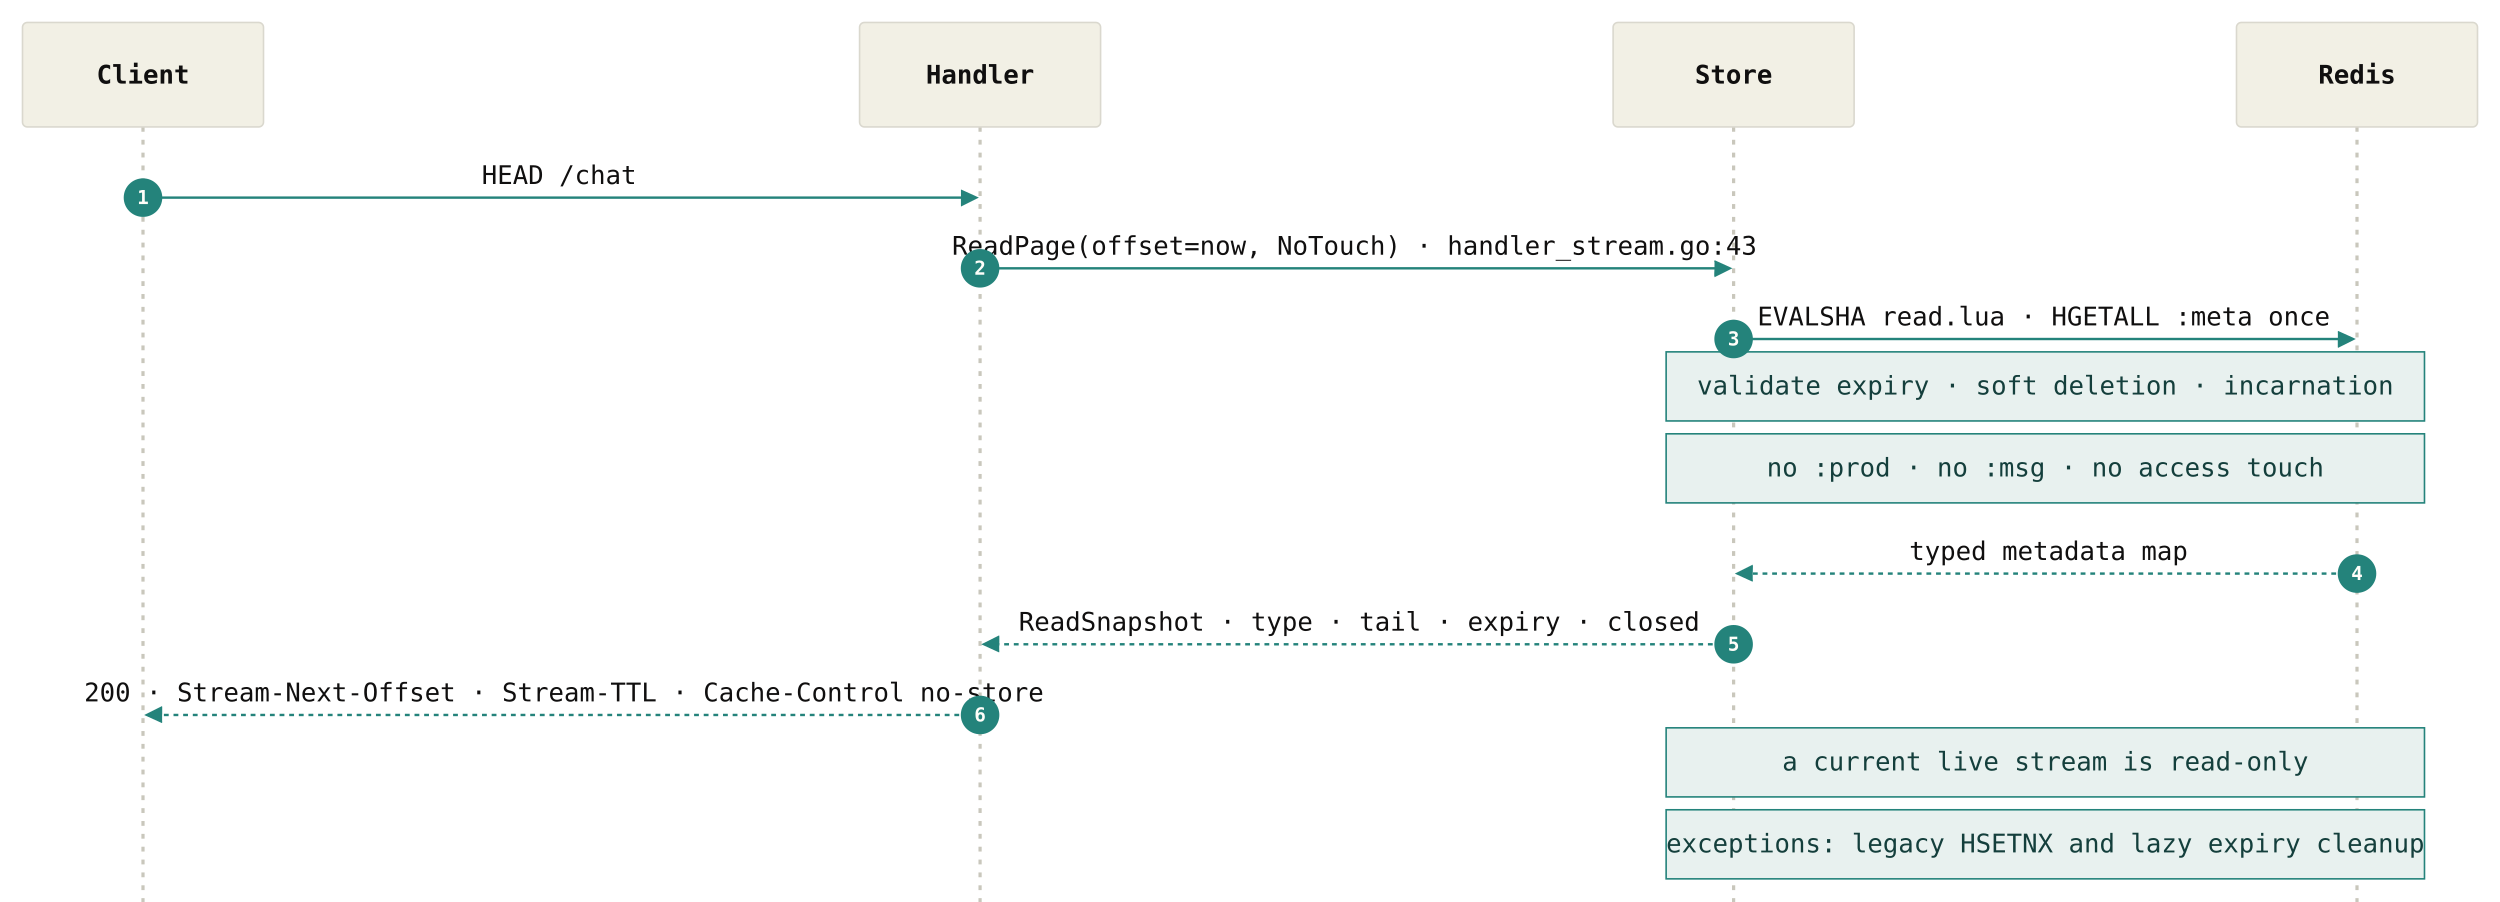
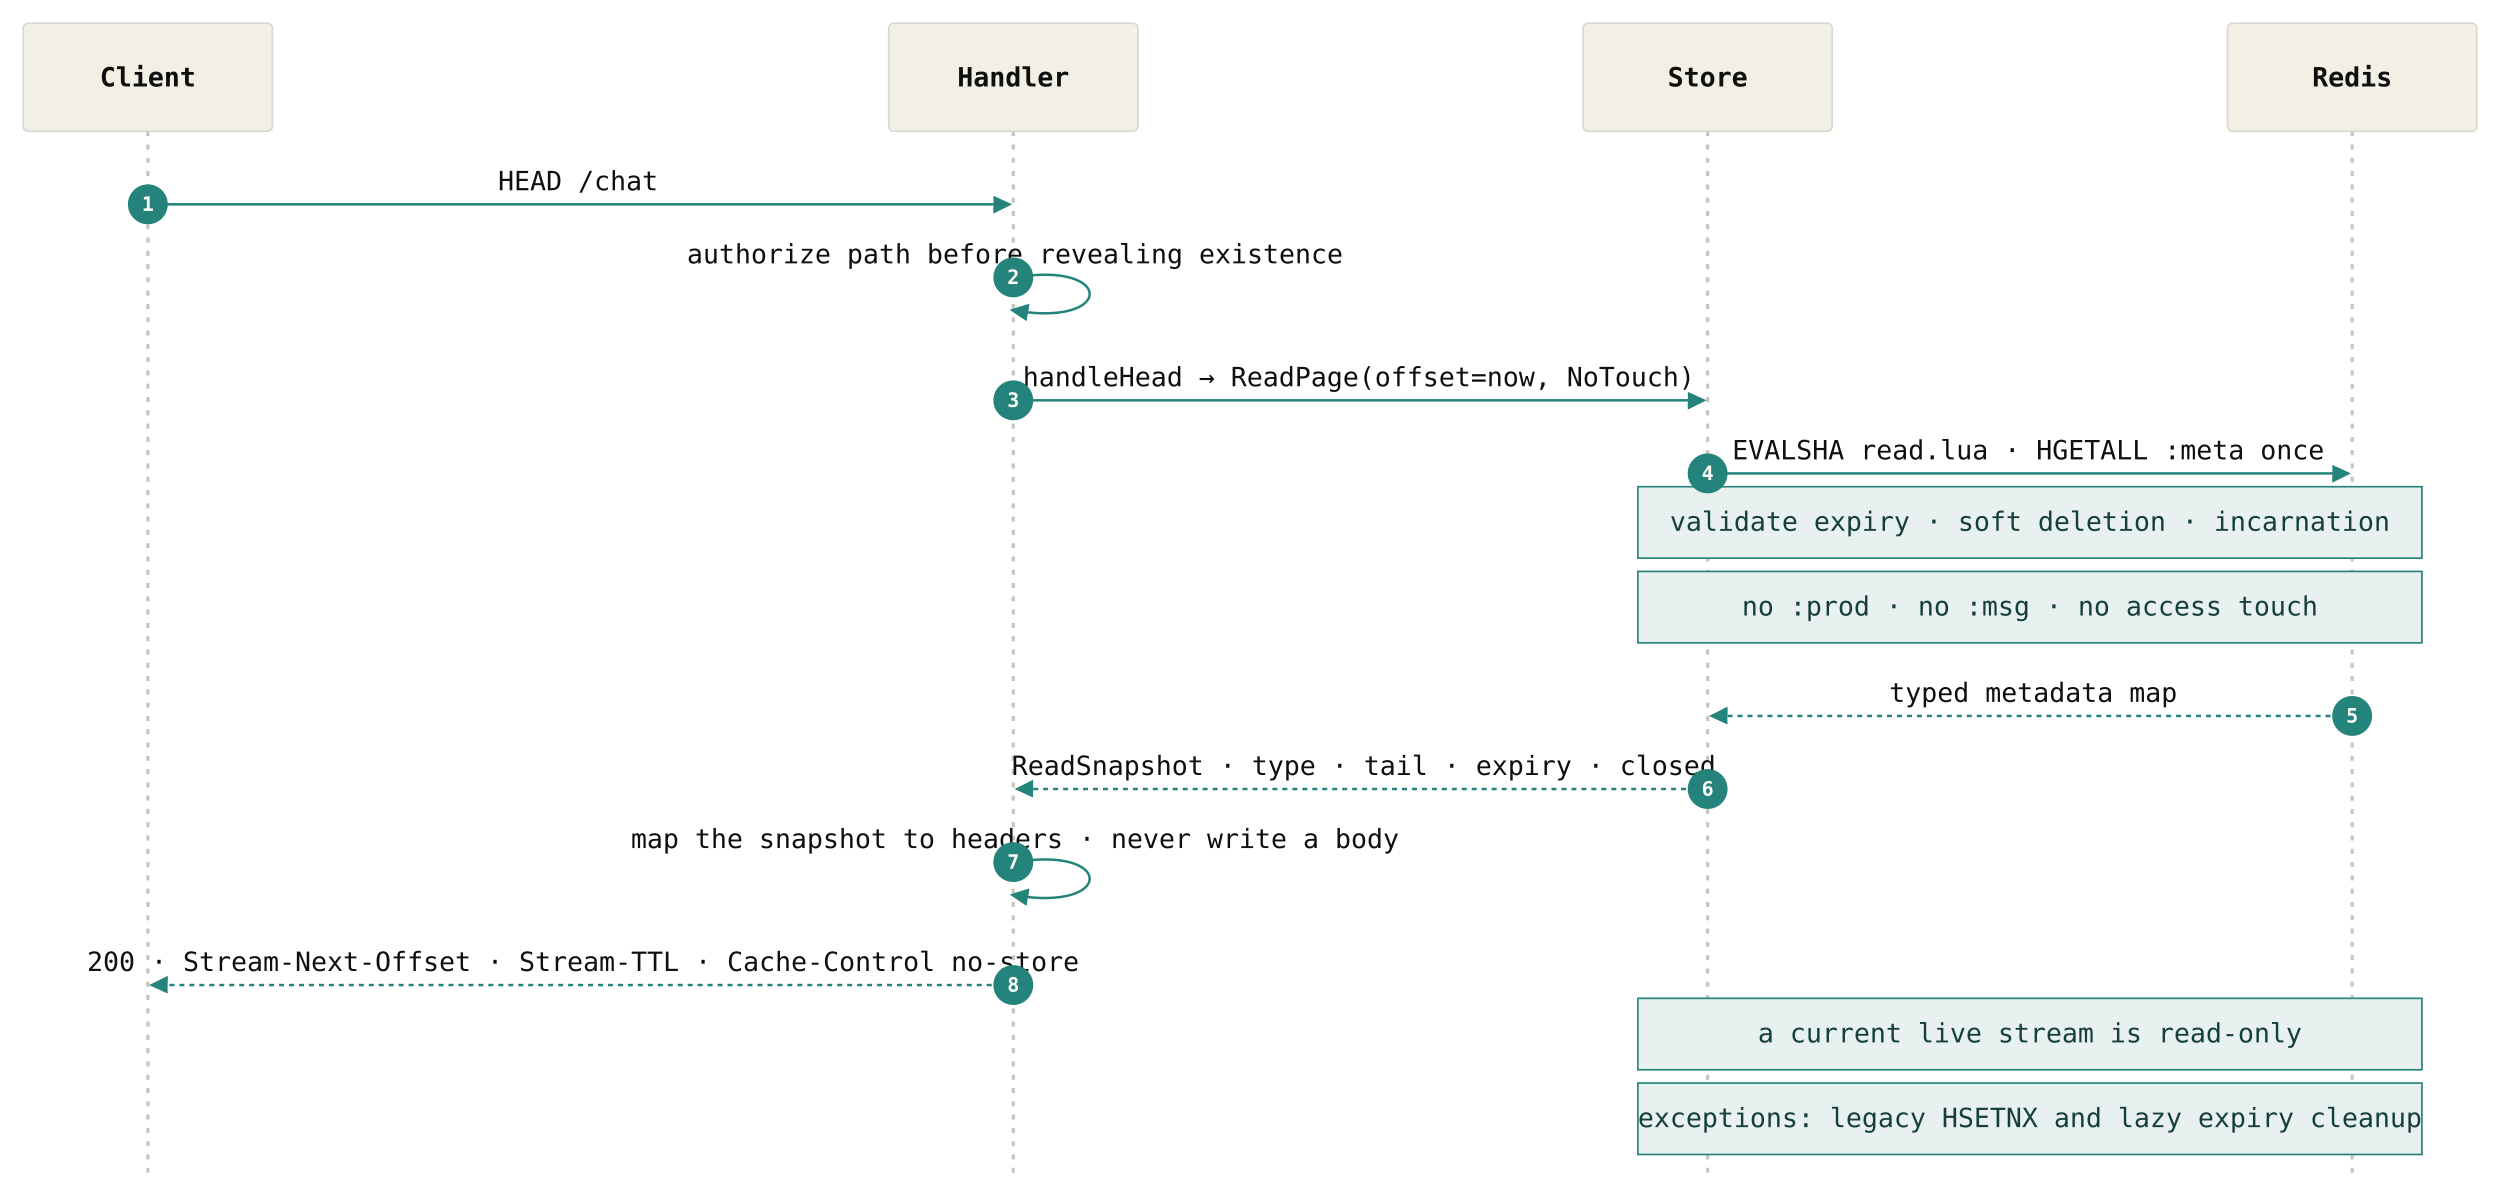
- <svg xmlns="http://www.w3.org/2000/svg" id="my-svg" width="100%" style="max-width: 1556px; background-color: transparent;" viewBox="-14 -14 1556 561" role="graphics-document document" aria-roledescription="sequence">
+ <svg xmlns="http://www.w3.org/2000/svg" id="my-svg" width="100%" style="max-width: 1505px; background-color: transparent;" viewBox="-14 -14 1505 709" role="graphics-document document" aria-roledescription="sequence">
  <g>
-     <line id="actor3" x1="1453" y1="65" x2="1453" y2="2000" class="actor-line 200" stroke-width="0.5px" stroke="#999" name="R" data-et="life-line" data-id="R" />
+     <line id="actor3" x1="1402" y1="65" x2="1402" y2="2000" class="actor-line 200" stroke-width="0.5px" stroke="#999" name="R" data-et="life-line" data-id="R" />
    <g id="root-3" data-et="participant" data-type="participant" data-id="R">
-       <rect x="1378" y="0" fill="#eaeaea" stroke="#666" width="150" height="65" name="R" rx="3" ry="3" class="actor actor-top" />
-       <text x="1453" y="32.5" dominant-baseline="central" alignment-baseline="central" class="actor actor-box" style="text-anchor: middle; font-size: 16px; font-weight: 700;">
-         <tspan x="1453" dy="0">Redis</tspan>
+       <rect x="1327" y="0" fill="#eaeaea" stroke="#666" width="150" height="65" name="R" rx="3" ry="3" class="actor actor-top" />
+       <text x="1402" y="32.5" dominant-baseline="central" alignment-baseline="central" class="actor actor-box" style="text-anchor: middle; font-size: 16px; font-weight: 700;">
+         <tspan x="1402" dy="0">Redis</tspan>
      </text>
    </g>
  </g>
  <g>
-     <line id="actor2" x1="1065" y1="65" x2="1065" y2="2000" class="actor-line 200" stroke-width="0.5px" stroke="#999" name="S" data-et="life-line" data-id="S" />
+     <line id="actor2" x1="1014" y1="65" x2="1014" y2="2000" class="actor-line 200" stroke-width="0.5px" stroke="#999" name="S" data-et="life-line" data-id="S" />
    <g id="root-2" data-et="participant" data-type="participant" data-id="S">
-       <rect x="990" y="0" fill="#eaeaea" stroke="#666" width="150" height="65" name="S" rx="3" ry="3" class="actor actor-top" />
-       <text x="1065" y="32.5" dominant-baseline="central" alignment-baseline="central" class="actor actor-box" style="text-anchor: middle; font-size: 16px; font-weight: 700;">
-         <tspan x="1065" dy="0">Store</tspan>
+       <rect x="939" y="0" fill="#eaeaea" stroke="#666" width="150" height="65" name="S" rx="3" ry="3" class="actor actor-top" />
+       <text x="1014" y="32.5" dominant-baseline="central" alignment-baseline="central" class="actor actor-box" style="text-anchor: middle; font-size: 16px; font-weight: 700;">
+         <tspan x="1014" dy="0">Store</tspan>
      </text>
    </g>
  </g>
  <g>
    <line id="actor1" x1="596" y1="65" x2="596" y2="2000" class="actor-line 200" stroke-width="0.5px" stroke="#999" name="H" data-et="life-line" data-id="H" />
    <g id="root-1" data-et="participant" data-type="participant" data-id="H">
      <rect x="521" y="0" fill="#eaeaea" stroke="#666" width="150" height="65" name="H" rx="3" ry="3" class="actor actor-top" />
      <text x="596" y="32.5" dominant-baseline="central" alignment-baseline="central" class="actor actor-box" style="text-anchor: middle; font-size: 16px; font-weight: 700;">
        <tspan x="596" dy="0">Handler</tspan>
      </text>
    </g>
  </g>
  <g>
    <line id="actor0" x1="75" y1="65" x2="75" y2="2000" class="actor-line 200" stroke-width="0.5px" stroke="#999" name="C" data-et="life-line" data-id="C" />
    <g id="root-0" data-et="participant" data-type="participant" data-id="C">
      <rect x="0" y="0" fill="#eaeaea" stroke="#666" width="150" height="65" name="C" rx="3" ry="3" class="actor actor-top" />
      <text x="75" y="32.5" dominant-baseline="central" alignment-baseline="central" class="actor actor-box" style="text-anchor: middle; font-size: 16px; font-weight: 700;">
        <tspan x="75" dy="0">Client</tspan>
      </text>
    </g>
  </g>
  <style>#my-svg{font-family:JetBrains Mono,ui-monospace,Menlo,monospace;font-size:13px;fill:#100F0F;}@keyframes edge-animation-frame{from{stroke-dashoffset:0;}}@keyframes dash{to{stroke-dashoffset:0;}}#my-svg .edge-animation-slow{stroke-dasharray:9,5!important;stroke-dashoffset:900;animation:dash 50s linear infinite;stroke-linecap:round;}#my-svg .edge-animation-fast{stroke-dasharray:9,5!important;stroke-dashoffset:900;animation:dash 20s linear infinite;stroke-linecap:round;}#my-svg .error-icon{fill:hsl(230.769, 33.333%, 97.353%);}#my-svg .error-text{fill:rgb(9, 8.308, 4.5);stroke:rgb(9, 8.308, 4.5);}#my-svg .edge-thickness-normal{stroke-width:1px;}#my-svg .edge-thickness-thick{stroke-width:3.5px;}#my-svg .edge-pattern-solid{stroke-dasharray:0;}#my-svg .edge-thickness-invisible{stroke-width:0;fill:none;}#my-svg .edge-pattern-dashed{stroke-dasharray:3;}#my-svg .edge-pattern-dotted{stroke-dasharray:2;}#my-svg .marker{fill:#24837B;stroke:#24837B;}#my-svg .marker.cross{stroke:#24837B;}#my-svg svg{font-family:JetBrains Mono,ui-monospace,Menlo,monospace;font-size:13px;}#my-svg p{margin:0;}#my-svg .actor{stroke:#DAD8CE;fill:#F2F0E5;stroke-width:1;}#my-svg rect.actor.outer-path[data-look="neo"]{filter:drop-shadow( 1px 2px 2px rgba(185,185,185,1));}#my-svg rect.note[data-look="neo"]{stroke:#24837B;fill:#E8F1EF;filter:drop-shadow( 1px 2px 2px rgba(185,185,185,1));}#my-svg text.actor&gt;tspan{fill:#100F0F;stroke:none;}#my-svg .actor-line{stroke:#C9C7BC;}#my-svg .innerArc{stroke-width:1.5;stroke-dasharray:none;}#my-svg .messageLine0{stroke-width:1.5;stroke-dasharray:none;stroke:#24837B;}#my-svg .messageLine1{stroke-width:1.5;stroke-dasharray:2,2;stroke:#24837B;}#my-svg [id$="-arrowhead"] path{fill:#24837B;stroke:#24837B;}#my-svg .sequenceNumber{fill:#FFFEF9;}#my-svg [id$="-sequencenumber"]{fill:#24837B;}#my-svg [id$="-crosshead"] path{fill:#24837B;stroke:#24837B;}#my-svg .messageText{fill:#100F0F;stroke:none;}#my-svg .labelBox{stroke:#DAD8CE;fill:#F2F0E5;filter:none;}#my-svg .labelText,#my-svg .labelText&gt;tspan{fill:#100F0F;stroke:none;}#my-svg .loopText,#my-svg .loopText&gt;tspan{fill:#6F6E69;stroke:none;}#my-svg .sectionTitle,#my-svg .sectionTitle&gt;tspan{fill:#6F6E69;stroke:none;}#my-svg .loopLine{stroke-width:2px;stroke-dasharray:2,2;stroke:#DAD8CE;fill:#DAD8CE;}#my-svg .note{stroke:#24837B;fill:#E8F1EF;}#my-svg .noteText,#my-svg .noteText&gt;tspan{fill:#143F3C;stroke:none;font-weight:normal;}#my-svg .activation0{fill:#E8F1EF;stroke:#24837B;}#my-svg .activation1{fill:#E8F1EF;stroke:#24837B;}#my-svg .activation2{fill:#E8F1EF;stroke:#24837B;}#my-svg .actorPopupMenu{position:absolute;}#my-svg .actorPopupMenuPanel{position:absolute;fill:#F2F0E5;box-shadow:0px 8px 16px 0px rgba(0,0,0,0.2);filter:drop-shadow(3px 5px 2px rgb(0 0 0 / 0.4));}#my-svg .actor-man circle,#my-svg line{fill:#F2F0E5;stroke-width:2px;}#my-svg g rect.rect{filter:drop-shadow( 1px 2px 2px rgba(185,185,185,1));stroke:#DAD8CE;}#my-svg .node .neo-node{stroke:#DAD8CE;}#my-svg [data-look="neo"].node rect,#my-svg [data-look="neo"].cluster rect,#my-svg [data-look="neo"].node polygon{stroke:url(#my-svg-gradient);filter:drop-shadow( 1px 2px 2px rgba(185,185,185,1));}#my-svg [data-look="neo"].swimlane.cluster rect{filter:none;}#my-svg [data-look="neo"].node path{stroke:url(#my-svg-gradient);stroke-width:1px;}#my-svg [data-look="neo"].node .outer-path{filter:drop-shadow( 1px 2px 2px rgba(185,185,185,1));}#my-svg [data-look="neo"].node .neo-line path{stroke:#DAD8CE;filter:none;}#my-svg [data-look="neo"].node circle{stroke:url(#my-svg-gradient);filter:drop-shadow( 1px 2px 2px rgba(185,185,185,1));}#my-svg [data-look="neo"].node circle .state-start{fill:#000000;}#my-svg [data-look="neo"].icon-shape .icon{fill:url(#my-svg-gradient);filter:drop-shadow( 1px 2px 2px rgba(185,185,185,1));}#my-svg [data-look="neo"].icon-shape .icon-neo path{stroke:url(#my-svg-gradient);filter:drop-shadow( 1px 2px 2px rgba(185,185,185,1));}#my-svg :root{--mermaid-font-family:"trebuchet ms",verdana,arial,sans-serif;}</style>
  <g />
  <defs>
    <symbol id="my-svg-computer" width="24" height="24">
      <path transform="scale(.5)" d="M2 2v13h20v-13h-20zm18 11h-16v-9h16v9zm-10.228 6l.466-1h3.524l.467 1h-4.457zm14.228 3h-24l2-6h2.104l-1.33 4h18.45l-1.297-4h2.073l2 6zm-5-10h-14v-7h14v7z" />
    </symbol>
  </defs>
  <defs>
    <symbol id="my-svg-database" fill-rule="evenodd" clip-rule="evenodd">
      <path transform="scale(.5)" d="M12.258.001l.256.004.255.005.253.008.251.01.249.012.247.015.246.016.242.019.241.02.239.023.236.024.233.027.231.028.229.031.225.032.223.034.22.036.217.038.214.04.211.041.208.043.205.045.201.046.198.048.194.05.191.051.187.053.183.054.18.056.175.057.172.059.168.06.163.061.16.063.155.064.15.066.074.033.073.033.071.034.07.034.069.035.068.035.067.035.066.035.064.036.064.036.062.036.06.036.06.037.058.037.058.037.055.038.055.038.053.038.052.038.051.039.05.039.048.039.047.039.045.04.044.04.043.04.041.04.04.041.039.041.037.041.036.041.034.041.033.042.032.042.03.042.029.042.027.042.026.043.024.043.023.043.021.043.02.043.018.044.017.043.015.044.013.044.012.044.011.045.009.044.007.045.006.045.004.045.002.045.001.045v17l-.001.045-.002.045-.004.045-.006.045-.007.045-.009.044-.011.045-.012.044-.013.044-.015.044-.017.043-.018.044-.02.043-.021.043-.023.043-.024.043-.026.043-.027.042-.029.042-.03.042-.032.042-.033.042-.034.041-.036.041-.037.041-.039.041-.04.041-.041.04-.043.04-.044.04-.045.04-.047.039-.048.039-.05.039-.051.039-.052.038-.053.038-.055.038-.055.038-.058.037-.058.037-.06.037-.06.036-.062.036-.064.036-.064.036-.066.035-.067.035-.068.035-.069.035-.07.034-.071.034-.073.033-.074.033-.15.066-.155.064-.16.063-.163.061-.168.06-.172.059-.175.057-.18.056-.183.054-.187.053-.191.051-.194.05-.198.048-.201.046-.205.045-.208.043-.211.041-.214.04-.217.038-.22.036-.223.034-.225.032-.229.031-.231.028-.233.027-.236.024-.239.023-.241.02-.242.019-.246.016-.247.015-.249.012-.251.01-.253.008-.255.005-.256.004-.258.001-.258-.001-.256-.004-.255-.005-.253-.008-.251-.01-.249-.012-.247-.015-.245-.016-.243-.019-.241-.02-.238-.023-.236-.024-.234-.027-.231-.028-.228-.031-.226-.032-.223-.034-.22-.036-.217-.038-.214-.04-.211-.041-.208-.043-.204-.045-.201-.046-.198-.048-.195-.05-.19-.051-.187-.053-.184-.054-.179-.056-.176-.057-.172-.059-.167-.06-.164-.061-.159-.063-.155-.064-.151-.066-.074-.033-.072-.033-.072-.034-.07-.034-.069-.035-.068-.035-.067-.035-.066-.035-.064-.036-.063-.036-.062-.036-.061-.036-.06-.037-.058-.037-.057-.037-.056-.038-.055-.038-.053-.038-.052-.038-.051-.039-.049-.039-.049-.039-.046-.039-.046-.04-.044-.04-.043-.04-.041-.04-.04-.041-.039-.041-.037-.041-.036-.041-.034-.041-.033-.042-.032-.042-.03-.042-.029-.042-.027-.042-.026-.043-.024-.043-.023-.043-.021-.043-.02-.043-.018-.044-.017-.043-.015-.044-.013-.044-.012-.044-.011-.045-.009-.044-.007-.045-.006-.045-.004-.045-.002-.045-.001-.045v-17l.001-.045.002-.045.004-.045.006-.045.007-.045.009-.044.011-.045.012-.044.013-.044.015-.044.017-.043.018-.044.02-.043.021-.043.023-.043.024-.043.026-.043.027-.042.029-.042.03-.042.032-.042.033-.042.034-.041.036-.041.037-.041.039-.041.04-.041.041-.04.043-.04.044-.04.046-.04.046-.039.049-.039.049-.039.051-.039.052-.038.053-.038.055-.038.056-.038.057-.037.058-.037.06-.037.061-.036.062-.036.063-.036.064-.036.066-.035.067-.035.068-.035.069-.035.07-.034.072-.034.072-.033.074-.033.151-.066.155-.064.159-.063.164-.061.167-.06.172-.059.176-.057.179-.056.184-.054.187-.053.19-.051.195-.05.198-.048.201-.046.204-.045.208-.043.211-.041.214-.04.217-.038.22-.036.223-.034.226-.032.228-.031.231-.028.234-.027.236-.024.238-.023.241-.02.243-.019.245-.016.247-.015.249-.012.251-.01.253-.008.255-.005.256-.004.258-.001.258.001zm-9.258 20.499v.01l.001.021.003.021.004.022.005.021.006.022.007.022.009.023.01.022.011.023.012.023.013.023.015.023.016.024.017.023.018.024.019.024.021.024.022.025.023.024.024.025.052.049.056.05.061.051.066.051.07.051.075.051.079.052.084.052.088.052.092.052.097.052.102.051.105.052.11.052.114.051.119.051.123.051.127.05.131.05.135.05.139.048.144.049.147.047.152.047.155.047.16.045.163.045.167.043.171.043.176.041.178.041.183.039.187.039.19.037.194.035.197.035.202.033.204.031.209.03.212.029.216.027.219.025.222.024.226.021.23.02.233.018.236.016.24.015.243.012.246.01.249.008.253.005.256.004.259.001.26-.001.257-.004.254-.005.25-.008.247-.011.244-.012.241-.014.237-.016.233-.018.231-.021.226-.021.224-.024.22-.026.216-.027.212-.028.21-.031.205-.031.202-.034.198-.034.194-.036.191-.037.187-.039.183-.04.179-.04.175-.042.172-.043.168-.044.163-.045.16-.046.155-.046.152-.047.148-.048.143-.049.139-.049.136-.05.131-.05.126-.05.123-.051.118-.052.114-.051.11-.052.106-.052.101-.052.096-.052.092-.052.088-.053.083-.051.079-.052.074-.052.07-.051.065-.051.06-.051.056-.05.051-.05.023-.024.023-.025.021-.024.02-.024.019-.024.018-.024.017-.024.015-.023.014-.024.013-.023.012-.023.01-.023.01-.022.008-.022.006-.022.006-.022.004-.022.004-.021.001-.021.001-.021v-4.127l-.077.055-.08.053-.083.054-.085.053-.087.052-.09.052-.093.051-.095.05-.097.05-.1.049-.102.049-.105.048-.106.047-.109.047-.111.046-.114.045-.115.045-.118.044-.12.043-.122.042-.124.042-.126.041-.128.04-.13.04-.132.038-.134.038-.135.037-.138.037-.139.035-.142.035-.143.034-.144.033-.147.032-.148.031-.15.03-.151.03-.153.029-.154.027-.156.027-.158.026-.159.025-.161.024-.162.023-.163.022-.165.021-.166.02-.167.019-.169.018-.169.017-.171.016-.173.015-.173.014-.175.013-.175.012-.177.011-.178.01-.179.008-.179.008-.181.006-.182.005-.182.004-.184.003-.184.002h-.37l-.184-.002-.184-.003-.182-.004-.182-.005-.181-.006-.179-.008-.179-.008-.178-.01-.176-.011-.176-.012-.175-.013-.173-.014-.172-.015-.171-.016-.17-.017-.169-.018-.167-.019-.166-.02-.165-.021-.163-.022-.162-.023-.161-.024-.159-.025-.157-.026-.156-.027-.155-.027-.153-.029-.151-.03-.15-.03-.148-.031-.146-.032-.145-.033-.143-.034-.141-.035-.14-.035-.137-.037-.136-.037-.134-.038-.132-.038-.13-.04-.128-.04-.126-.041-.124-.042-.122-.042-.12-.044-.117-.043-.116-.045-.113-.045-.112-.046-.109-.047-.106-.047-.105-.048-.102-.049-.1-.049-.097-.05-.095-.05-.093-.052-.09-.051-.087-.052-.085-.053-.083-.054-.08-.054-.077-.054v4.127zm0-5.654v.011l.001.021.003.021.004.021.005.022.006.022.007.022.009.022.01.022.011.023.012.023.013.023.015.024.016.023.017.024.018.024.019.024.021.024.022.024.023.025.024.024.052.05.056.05.061.05.066.051.07.051.075.052.079.051.084.052.088.052.092.052.097.052.102.052.105.052.11.051.114.051.119.052.123.05.127.051.131.05.135.049.139.049.144.048.147.048.152.047.155.046.16.045.163.045.167.044.171.042.176.042.178.04.183.04.187.038.19.037.194.036.197.034.202.033.204.032.209.03.212.028.216.027.219.025.222.024.226.022.23.02.233.018.236.016.24.014.243.012.246.01.249.008.253.006.256.003.259.001.26-.001.257-.003.254-.006.25-.008.247-.01.244-.012.241-.015.237-.016.233-.018.231-.02.226-.022.224-.024.22-.025.216-.027.212-.029.21-.03.205-.032.202-.033.198-.035.194-.036.191-.037.187-.039.183-.039.179-.041.175-.042.172-.043.168-.044.163-.045.16-.045.155-.047.152-.047.148-.048.143-.048.139-.05.136-.049.131-.05.126-.051.123-.051.118-.051.114-.052.11-.052.106-.052.101-.052.096-.052.092-.052.088-.052.083-.052.079-.052.074-.051.07-.052.065-.051.06-.05.056-.051.051-.049.023-.025.023-.024.021-.025.02-.024.019-.024.018-.024.017-.024.015-.023.014-.023.013-.024.012-.022.01-.023.01-.023.008-.022.006-.022.006-.022.004-.021.004-.022.001-.021.001-.021v-4.139l-.077.054-.08.054-.083.054-.085.052-.087.053-.09.051-.093.051-.095.051-.097.05-.1.049-.102.049-.105.048-.106.047-.109.047-.111.046-.114.045-.115.044-.118.044-.12.044-.122.042-.124.042-.126.041-.128.04-.13.039-.132.039-.134.038-.135.037-.138.036-.139.036-.142.035-.143.033-.144.033-.147.033-.148.031-.15.03-.151.03-.153.028-.154.028-.156.027-.158.026-.159.025-.161.024-.162.023-.163.022-.165.021-.166.02-.167.019-.169.018-.169.017-.171.016-.173.015-.173.014-.175.013-.175.012-.177.011-.178.009-.179.009-.179.007-.181.007-.182.005-.182.004-.184.003-.184.002h-.37l-.184-.002-.184-.003-.182-.004-.182-.005-.181-.007-.179-.007-.179-.009-.178-.009-.176-.011-.176-.012-.175-.013-.173-.014-.172-.015-.171-.016-.17-.017-.169-.018-.167-.019-.166-.02-.165-.021-.163-.022-.162-.023-.161-.024-.159-.025-.157-.026-.156-.027-.155-.028-.153-.028-.151-.03-.15-.03-.148-.031-.146-.033-.145-.033-.143-.033-.141-.035-.14-.036-.137-.036-.136-.037-.134-.038-.132-.039-.13-.039-.128-.04-.126-.041-.124-.042-.122-.043-.12-.043-.117-.044-.116-.044-.113-.046-.112-.046-.109-.046-.106-.047-.105-.048-.102-.049-.1-.049-.097-.05-.095-.051-.093-.051-.09-.051-.087-.053-.085-.052-.083-.054-.08-.054-.077-.054v4.139zm0-5.666v.011l.001.02.003.022.004.021.005.022.006.021.007.022.009.023.01.022.011.023.012.023.013.023.015.023.016.024.017.024.018.023.019.024.021.025.022.024.023.024.024.025.052.05.056.05.061.05.066.051.07.051.075.052.079.051.084.052.088.052.092.052.097.052.102.052.105.051.11.052.114.051.119.051.123.051.127.05.131.05.135.05.139.049.144.048.147.048.152.047.155.046.16.045.163.045.167.043.171.043.176.042.178.04.183.04.187.038.19.037.194.036.197.034.202.033.204.032.209.03.212.028.216.027.219.025.222.024.226.021.23.02.233.018.236.017.24.014.243.012.246.01.249.008.253.006.256.003.259.001.26-.001.257-.003.254-.006.25-.008.247-.01.244-.013.241-.014.237-.016.233-.018.231-.02.226-.022.224-.024.22-.025.216-.027.212-.029.21-.03.205-.032.202-.033.198-.035.194-.036.191-.037.187-.039.183-.039.179-.041.175-.042.172-.043.168-.044.163-.045.16-.045.155-.047.152-.047.148-.048.143-.049.139-.049.136-.049.131-.051.126-.05.123-.051.118-.052.114-.051.11-.052.106-.052.101-.052.096-.052.092-.052.088-.052.083-.052.079-.052.074-.052.07-.051.065-.051.06-.051.056-.05.051-.049.023-.025.023-.025.021-.024.02-.024.019-.024.018-.024.017-.024.015-.023.014-.024.013-.023.012-.023.01-.022.01-.023.008-.022.006-.022.006-.022.004-.022.004-.021.001-.021.001-.021v-4.153l-.077.054-.08.054-.083.053-.085.053-.087.053-.09.051-.093.051-.095.051-.097.05-.1.049-.102.048-.105.048-.106.048-.109.046-.111.046-.114.046-.115.044-.118.044-.12.043-.122.043-.124.042-.126.041-.128.04-.13.039-.132.039-.134.038-.135.037-.138.036-.139.036-.142.034-.143.034-.144.033-.147.032-.148.032-.15.03-.151.03-.153.028-.154.028-.156.027-.158.026-.159.024-.161.024-.162.023-.163.023-.165.021-.166.02-.167.019-.169.018-.169.017-.171.016-.173.015-.173.014-.175.013-.175.012-.177.01-.178.01-.179.009-.179.007-.181.006-.182.006-.182.004-.184.003-.184.001-.185.001-.185-.001-.184-.001-.184-.003-.182-.004-.182-.006-.181-.006-.179-.007-.179-.009-.178-.01-.176-.01-.176-.012-.175-.013-.173-.014-.172-.015-.171-.016-.17-.017-.169-.018-.167-.019-.166-.02-.165-.021-.163-.023-.162-.023-.161-.024-.159-.024-.157-.026-.156-.027-.155-.028-.153-.028-.151-.03-.15-.03-.148-.032-.146-.032-.145-.033-.143-.034-.141-.034-.14-.036-.137-.036-.136-.037-.134-.038-.132-.039-.13-.039-.128-.041-.126-.041-.124-.041-.122-.043-.12-.043-.117-.044-.116-.044-.113-.046-.112-.046-.109-.046-.106-.048-.105-.048-.102-.048-.1-.05-.097-.049-.095-.051-.093-.051-.09-.052-.087-.052-.085-.053-.083-.053-.08-.054-.077-.054v4.153zm8.74-8.179l-.257.004-.254.005-.25.008-.247.011-.244.012-.241.014-.237.016-.233.018-.231.021-.226.022-.224.023-.22.026-.216.027-.212.028-.21.031-.205.032-.202.033-.198.034-.194.036-.191.038-.187.038-.183.04-.179.041-.175.042-.172.043-.168.043-.163.045-.16.046-.155.046-.152.048-.148.048-.143.048-.139.049-.136.05-.131.05-.126.051-.123.051-.118.051-.114.052-.11.052-.106.052-.101.052-.096.052-.092.052-.088.052-.083.052-.079.052-.074.051-.07.052-.065.051-.06.05-.056.05-.051.05-.023.025-.023.024-.021.024-.02.025-.019.024-.018.024-.017.023-.015.024-.014.023-.013.023-.012.023-.01.023-.01.022-.008.022-.006.023-.006.021-.004.022-.004.021-.001.021-.001.021.001.021.001.021.004.021.004.022.006.021.006.023.008.022.01.022.01.023.012.023.013.023.014.023.015.024.017.023.018.024.019.024.02.025.021.024.023.024.023.025.051.05.056.05.06.05.065.051.07.052.074.051.079.052.083.052.088.052.092.052.096.052.101.052.106.052.11.052.114.052.118.051.123.051.126.051.131.05.136.05.139.049.143.048.148.048.152.048.155.046.16.046.163.045.168.043.172.043.175.042.179.041.183.04.187.038.191.038.194.036.198.034.202.033.205.032.21.031.212.028.216.027.22.026.224.023.226.022.231.021.233.018.237.016.241.014.244.012.247.011.25.008.254.005.257.004.26.001.26-.001.257-.004.254-.005.25-.008.247-.011.244-.012.241-.014.237-.016.233-.018.231-.021.226-.022.224-.023.22-.026.216-.027.212-.028.21-.031.205-.032.202-.033.198-.034.194-.036.191-.038.187-.038.183-.04.179-.041.175-.042.172-.043.168-.043.163-.045.16-.046.155-.046.152-.048.148-.048.143-.048.139-.049.136-.05.131-.05.126-.051.123-.051.118-.051.114-.052.11-.052.106-.052.101-.052.096-.052.092-.052.088-.052.083-.052.079-.052.074-.051.07-.052.065-.051.06-.05.056-.05.051-.05.023-.025.023-.024.021-.024.02-.025.019-.024.018-.024.017-.023.015-.024.014-.023.013-.023.012-.023.01-.023.01-.022.008-.022.006-.023.006-.021.004-.022.004-.021.001-.021.001-.021-.001-.021-.001-.021-.004-.021-.004-.022-.006-.021-.006-.023-.008-.022-.01-.022-.01-.023-.012-.023-.013-.023-.014-.023-.015-.024-.017-.023-.018-.024-.019-.024-.02-.025-.021-.024-.023-.024-.023-.025-.051-.05-.056-.05-.06-.05-.065-.051-.07-.052-.074-.051-.079-.052-.083-.052-.088-.052-.092-.052-.096-.052-.101-.052-.106-.052-.11-.052-.114-.052-.118-.051-.123-.051-.126-.051-.131-.05-.136-.05-.139-.049-.143-.048-.148-.048-.152-.048-.155-.046-.16-.046-.163-.045-.168-.043-.172-.043-.175-.042-.179-.041-.183-.04-.187-.038-.191-.038-.194-.036-.198-.034-.202-.033-.205-.032-.21-.031-.212-.028-.216-.027-.22-.026-.224-.023-.226-.022-.231-.021-.233-.018-.237-.016-.241-.014-.244-.012-.247-.011-.25-.008-.254-.005-.257-.004-.26-.001-.26.001z" />
    </symbol>
  </defs>
  <defs>
    <symbol id="my-svg-clock" width="24" height="24">
      <path transform="scale(.5)" d="M12 2c5.514 0 10 4.486 10 10s-4.486 10-10 10-10-4.486-10-10 4.486-10 10-10zm0-2c-6.627 0-12 5.373-12 12s5.373 12 12 12 12-5.373 12-12-5.373-12-12-12zm5.848 12.459c.202.038.202.333.001.372-1.907.361-6.045 1.111-6.547 1.111-.719 0-1.301-.582-1.301-1.301 0-.512.77-5.447 1.125-7.445.034-.192.312-.181.343.014l.985 6.238 5.394 1.011z" />
    </symbol>
  </defs>
  <defs>
    <marker id="my-svg-arrowhead" refX="7.9" refY="5" markerUnits="userSpaceOnUse" markerWidth="12" markerHeight="12" orient="auto-start-reverse">
      <path d="M -1 0 L 10 5 L 0 10 z" />
    </marker>
  </defs>
  <defs>
    <marker id="my-svg-crosshead" markerWidth="15" markerHeight="8" orient="auto" refX="4" refY="4.5">
      <path fill="none" stroke="#000000" stroke-width="1pt" d="M 1,2 L 6,7 M 6,2 L 1,7" style="stroke-dasharray: 0, 0;" />
    </marker>
  </defs>
  <defs>
    <marker id="my-svg-filled-head" refX="15.5" refY="7" markerWidth="20" markerHeight="28" orient="auto">
      <path d="M 18,7 L9,13 L14,7 L9,1 Z" />
    </marker>
  </defs>
  <defs>
    <marker id="my-svg-sequencenumber" refX="15" refY="15" markerWidth="60" markerHeight="40" orient="auto">
      <circle cx="15" cy="15" r="6" />
    </marker>
  </defs>
  <defs>
    <marker id="my-svg-solidTopArrowHead" refX="7.9" refY="7.25" markerUnits="userSpaceOnUse" markerWidth="12" markerHeight="12" orient="auto-start-reverse">
      <path d="M 0 0 L 10 8 L 0 8 z" />
    </marker>
  </defs>
  <defs>
    <marker id="my-svg-solidBottomArrowHead" refX="7.9" refY="0.75" markerUnits="userSpaceOnUse" markerWidth="12" markerHeight="12" orient="auto-start-reverse">
      <path d="M 0 0 L 10 0 L 0 8 z" />
    </marker>
  </defs>
  <defs>
    <marker id="my-svg-stickTopArrowHead" refX="7.5" refY="7" markerUnits="userSpaceOnUse" markerWidth="12" markerHeight="12" orient="auto-start-reverse">
      <path d="M 0 0 L 7 7" stroke="black" stroke-width="1.5" fill="none" />
    </marker>
  </defs>
  <defs>
    <marker id="my-svg-stickBottomArrowHead" refX="7.5" refY="0" markerUnits="userSpaceOnUse" markerWidth="12" markerHeight="12" orient="auto-start-reverse">
      <path d="M 0 7 L 7 0" stroke="black" stroke-width="1.5" fill="none" />
    </marker>
  </defs>
-   <g data-et="note" data-id="i4">
-     <rect x="1023" y="205" fill="#EDF2AE" stroke="#666" width="472" height="43" class="note" />
-     <text x="1259" y="211" text-anchor="middle" dominant-baseline="middle" alignment-baseline="middle" class="noteText" dy="1em" style="font-size: 16px; font-weight: 400;">
-       <tspan x="1259">validate expiry · soft deletion · incarnation</tspan>
+   <g data-et="note" data-id="i5">
+     <rect x="972" y="279" fill="#EDF2AE" stroke="#666" width="472" height="43" class="note" />
+     <text x="1208" y="285" text-anchor="middle" dominant-baseline="middle" alignment-baseline="middle" class="noteText" dy="1em" style="font-size: 16px; font-weight: 400;">
+       <tspan x="1208">validate expiry · soft deletion · incarnation</tspan>
    </text>
  </g>
-   <g data-et="note" data-id="i5">
-     <rect x="1023" y="256" fill="#EDF2AE" stroke="#666" width="472" height="43" class="note" />
-     <text x="1259" y="262" text-anchor="middle" dominant-baseline="middle" alignment-baseline="middle" class="noteText" dy="1em" style="font-size: 16px; font-weight: 400;">
-       <tspan x="1259">no :prod · no :msg · no access touch</tspan>
+   <g data-et="note" data-id="i6">
+     <rect x="972" y="330" fill="#EDF2AE" stroke="#666" width="472" height="43" class="note" />
+     <text x="1208" y="336" text-anchor="middle" dominant-baseline="middle" alignment-baseline="middle" class="noteText" dy="1em" style="font-size: 16px; font-weight: 400;">
+       <tspan x="1208">no :prod · no :msg · no access touch</tspan>
    </text>
  </g>
-   <g data-et="note" data-id="i9">
-     <rect x="1023" y="439" fill="#EDF2AE" stroke="#666" width="472" height="43" class="note" />
-     <text x="1259" y="445" text-anchor="middle" dominant-baseline="middle" alignment-baseline="middle" class="noteText" dy="1em" style="font-size: 16px; font-weight: 400;">
-       <tspan x="1259">a current live stream is read-only</tspan>
+   <g data-et="note" data-id="i11">
+     <rect x="972" y="587" fill="#EDF2AE" stroke="#666" width="472" height="43" class="note" />
+     <text x="1208" y="593" text-anchor="middle" dominant-baseline="middle" alignment-baseline="middle" class="noteText" dy="1em" style="font-size: 16px; font-weight: 400;">
+       <tspan x="1208">a current live stream is read-only</tspan>
    </text>
  </g>
-   <g data-et="note" data-id="i10">
-     <rect x="1023" y="490" fill="#EDF2AE" stroke="#666" width="472" height="43" class="note" />
-     <text x="1259" y="496" text-anchor="middle" dominant-baseline="middle" alignment-baseline="middle" class="noteText" dy="1em" style="font-size: 16px; font-weight: 400;">
-       <tspan x="1259">exceptions: legacy HSETNX and lazy expiry cleanup</tspan>
+   <g data-et="note" data-id="i12">
+     <rect x="972" y="638" fill="#EDF2AE" stroke="#666" width="472" height="43" class="note" />
+     <text x="1208" y="644" text-anchor="middle" dominant-baseline="middle" alignment-baseline="middle" class="noteText" dy="1em" style="font-size: 16px; font-weight: 400;">
+       <tspan x="1208">exceptions: legacy HSETNX and lazy expiry cleanup</tspan>
    </text>
  </g>
  <text x="334" y="80" text-anchor="middle" dominant-baseline="middle" alignment-baseline="middle" class="messageText" dy="1em" style="font-size: 16px; font-weight: 400;">HEAD /chat</text>
  <line x1="82" y1="109" x2="592" y2="109" class="messageLine0" data-et="message" data-id="i1" data-from="C" data-to="H" stroke-width="2" stroke="none" marker-end="url(#my-svg-arrowhead)" style="fill: none;" />
  <line x1="75" y1="109" x2="75" y2="109" stroke-width="0" marker-start="url(#my-svg-sequencenumber)" />
  <text x="75" y="113" font-family="sans-serif" font-size="12px" text-anchor="middle" class="sequenceNumber">1</text>
-   <text x="829" y="124" text-anchor="middle" dominant-baseline="middle" alignment-baseline="middle" class="messageText" dy="1em" style="font-size: 16px; font-weight: 400;">ReadPage(offset=now, NoTouch) · handler_stream.go:43</text>
-   <line x1="603" y1="153" x2="1061" y2="153" class="messageLine0" data-et="message" data-id="i2" data-from="H" data-to="S" stroke-width="2" stroke="none" marker-end="url(#my-svg-arrowhead)" style="fill: none;" />
+   <text x="597" y="124" text-anchor="middle" dominant-baseline="middle" alignment-baseline="middle" class="messageText" dy="1em" style="font-size: 16px; font-weight: 400;">authorize path before revealing existence</text>
+   <path d="M 597,153 C 657,143 657,183 597,173" class="messageLine0" data-et="message" data-id="i2" data-from="H" data-to="H" stroke-width="2" stroke="none" marker-end="url(#my-svg-arrowhead)" x1="603" style="fill: none;" />
  <line x1="596" y1="153" x2="596" y2="153" stroke-width="0" marker-start="url(#my-svg-sequencenumber)" />
  <text x="596" y="157" font-family="sans-serif" font-size="12px" text-anchor="middle" class="sequenceNumber">2</text>
-   <text x="1258" y="168" text-anchor="middle" dominant-baseline="middle" alignment-baseline="middle" class="messageText" dy="1em" style="font-size: 16px; font-weight: 400;">EVALSHA read.lua · HGETALL :meta once</text>
-   <line x1="1072" y1="197" x2="1449" y2="197" class="messageLine0" data-et="message" data-id="i3" data-from="S" data-to="R" stroke-width="2" stroke="none" marker-end="url(#my-svg-arrowhead)" style="fill: none;" />
-   <line x1="1065" y1="197" x2="1065" y2="197" stroke-width="0" marker-start="url(#my-svg-sequencenumber)" />
-   <text x="1065" y="201" font-family="sans-serif" font-size="12px" text-anchor="middle" class="sequenceNumber">3</text>
-   <text x="1261" y="314" text-anchor="middle" dominant-baseline="middle" alignment-baseline="middle" class="messageText" dy="1em" style="font-size: 16px; font-weight: 400;">typed metadata map</text>
-   <line x1="1458" y1="343" x2="1069" y2="343" class="messageLine1" data-et="message" data-id="i6" data-from="R" data-to="S" stroke-width="2" stroke="none" marker-end="url(#my-svg-arrowhead)" style="stroke-dasharray: 3, 3; fill: none;" />
-   <line x1="1453" y1="343" x2="1453" y2="343" stroke-width="0" marker-start="url(#my-svg-sequencenumber)" />
-   <text x="1453" y="347" font-family="sans-serif" font-size="12px" text-anchor="middle" class="sequenceNumber">4</text>
-   <text x="832" y="358" text-anchor="middle" dominant-baseline="middle" alignment-baseline="middle" class="messageText" dy="1em" style="font-size: 16px; font-weight: 400;">ReadSnapshot · type · tail · expiry · closed</text>
-   <line x1="1070" y1="387" x2="600" y2="387" class="messageLine1" data-et="message" data-id="i7" data-from="S" data-to="H" stroke-width="2" stroke="none" marker-end="url(#my-svg-arrowhead)" style="stroke-dasharray: 3, 3; fill: none;" />
-   <line x1="1065" y1="387" x2="1065" y2="387" stroke-width="0" marker-start="url(#my-svg-sequencenumber)" />
-   <text x="1065" y="391" font-family="sans-serif" font-size="12px" text-anchor="middle" class="sequenceNumber">5</text>
-   <text x="337" y="402" text-anchor="middle" dominant-baseline="middle" alignment-baseline="middle" class="messageText" dy="1em" style="font-size: 16px; font-weight: 400;">200 · Stream-Next-Offset · Stream-TTL · Cache-Control no-store</text>
-   <line x1="601" y1="431" x2="79" y2="431" class="messageLine1" data-et="message" data-id="i8" data-from="H" data-to="C" stroke-width="2" stroke="none" marker-end="url(#my-svg-arrowhead)" style="stroke-dasharray: 3, 3; fill: none;" />
-   <line x1="596" y1="431" x2="596" y2="431" stroke-width="0" marker-start="url(#my-svg-sequencenumber)" />
-   <text x="596" y="435" font-family="sans-serif" font-size="12px" text-anchor="middle" class="sequenceNumber">6</text>
+   <text x="804" y="198" text-anchor="middle" dominant-baseline="middle" alignment-baseline="middle" class="messageText" dy="1em" style="font-size: 16px; font-weight: 400;">handleHead → ReadPage(offset=now, NoTouch)</text>
+   <line x1="603" y1="227" x2="1010" y2="227" class="messageLine0" data-et="message" data-id="i3" data-from="H" data-to="S" stroke-width="2" stroke="none" marker-end="url(#my-svg-arrowhead)" style="fill: none;" />
+   <line x1="596" y1="227" x2="596" y2="227" stroke-width="0" marker-start="url(#my-svg-sequencenumber)" />
+   <text x="596" y="231" font-family="sans-serif" font-size="12px" text-anchor="middle" class="sequenceNumber">3</text>
+   <text x="1207" y="242" text-anchor="middle" dominant-baseline="middle" alignment-baseline="middle" class="messageText" dy="1em" style="font-size: 16px; font-weight: 400;">EVALSHA read.lua · HGETALL :meta once</text>
+   <line x1="1021" y1="271" x2="1398" y2="271" class="messageLine0" data-et="message" data-id="i4" data-from="S" data-to="R" stroke-width="2" stroke="none" marker-end="url(#my-svg-arrowhead)" style="fill: none;" />
+   <line x1="1014" y1="271" x2="1014" y2="271" stroke-width="0" marker-start="url(#my-svg-sequencenumber)" />
+   <text x="1014" y="275" font-family="sans-serif" font-size="12px" text-anchor="middle" class="sequenceNumber">4</text>
+   <text x="1210" y="388" text-anchor="middle" dominant-baseline="middle" alignment-baseline="middle" class="messageText" dy="1em" style="font-size: 16px; font-weight: 400;">typed metadata map</text>
+   <line x1="1407" y1="417" x2="1018" y2="417" class="messageLine1" data-et="message" data-id="i7" data-from="R" data-to="S" stroke-width="2" stroke="none" marker-end="url(#my-svg-arrowhead)" style="stroke-dasharray: 3, 3; fill: none;" />
+   <line x1="1402" y1="417" x2="1402" y2="417" stroke-width="0" marker-start="url(#my-svg-sequencenumber)" />
+   <text x="1402" y="421" font-family="sans-serif" font-size="12px" text-anchor="middle" class="sequenceNumber">5</text>
+   <text x="807" y="432" text-anchor="middle" dominant-baseline="middle" alignment-baseline="middle" class="messageText" dy="1em" style="font-size: 16px; font-weight: 400;">ReadSnapshot · type · tail · expiry · closed</text>
+   <line x1="1019" y1="461" x2="600" y2="461" class="messageLine1" data-et="message" data-id="i8" data-from="S" data-to="H" stroke-width="2" stroke="none" marker-end="url(#my-svg-arrowhead)" style="stroke-dasharray: 3, 3; fill: none;" />
+   <line x1="1014" y1="461" x2="1014" y2="461" stroke-width="0" marker-start="url(#my-svg-sequencenumber)" />
+   <text x="1014" y="465" font-family="sans-serif" font-size="12px" text-anchor="middle" class="sequenceNumber">6</text>
+   <text x="597" y="476" text-anchor="middle" dominant-baseline="middle" alignment-baseline="middle" class="messageText" dy="1em" style="font-size: 16px; font-weight: 400;">map the snapshot to headers · never write a body</text>
+   <path d="M 597,505 C 657,495 657,535 597,525" class="messageLine0" data-et="message" data-id="i9" data-from="H" data-to="H" stroke-width="2" stroke="none" marker-end="url(#my-svg-arrowhead)" x1="603" style="fill: none;" />
+   <line x1="596" y1="505" x2="596" y2="505" stroke-width="0" marker-start="url(#my-svg-sequencenumber)" />
+   <text x="596" y="509" font-family="sans-serif" font-size="12px" text-anchor="middle" class="sequenceNumber">7</text>
+   <text x="337" y="550" text-anchor="middle" dominant-baseline="middle" alignment-baseline="middle" class="messageText" dy="1em" style="font-size: 16px; font-weight: 400;">200 · Stream-Next-Offset · Stream-TTL · Cache-Control no-store</text>
+   <line x1="601" y1="579" x2="79" y2="579" class="messageLine1" data-et="message" data-id="i10" data-from="H" data-to="C" stroke-width="2" stroke="none" marker-end="url(#my-svg-arrowhead)" style="stroke-dasharray: 3, 3; fill: none;" />
+   <line x1="596" y1="579" x2="596" y2="579" stroke-width="0" marker-start="url(#my-svg-sequencenumber)" />
+   <text x="596" y="583" font-family="sans-serif" font-size="12px" text-anchor="middle" class="sequenceNumber">8</text>
  <style>


svg { background: transparent; }
text { font-family: "JetBrains Mono", ui-monospace, Menlo, monospace; }
.messageText { fill: #100F0F; font-weight: 500; }
text.actor &gt; tspan { fill: #100F0F; font-weight: 700; }
.actor-line { stroke: #C9C7BC; stroke-dasharray: 3 5; }
rect.actor, rect.actor-top, rect.actor-bottom { fill: #F2F0E5; stroke: #DAD8CE; }
.note { fill: #E8F1EF; stroke: #24837B; }
.noteText, .noteText &gt; tspan { fill: #143F3C; font-weight: 500; }
.messageLine0 { stroke: #24837B; stroke-width: 1.5px; }
.messageLine1 { stroke: #24837B; stroke-width: 1.5px; }
#arrowhead path, marker path { fill: #24837B; stroke: #24837B; }
.sequenceNumber { fill: #FFFEF9; font-weight: 600; }
</style>
</svg>
